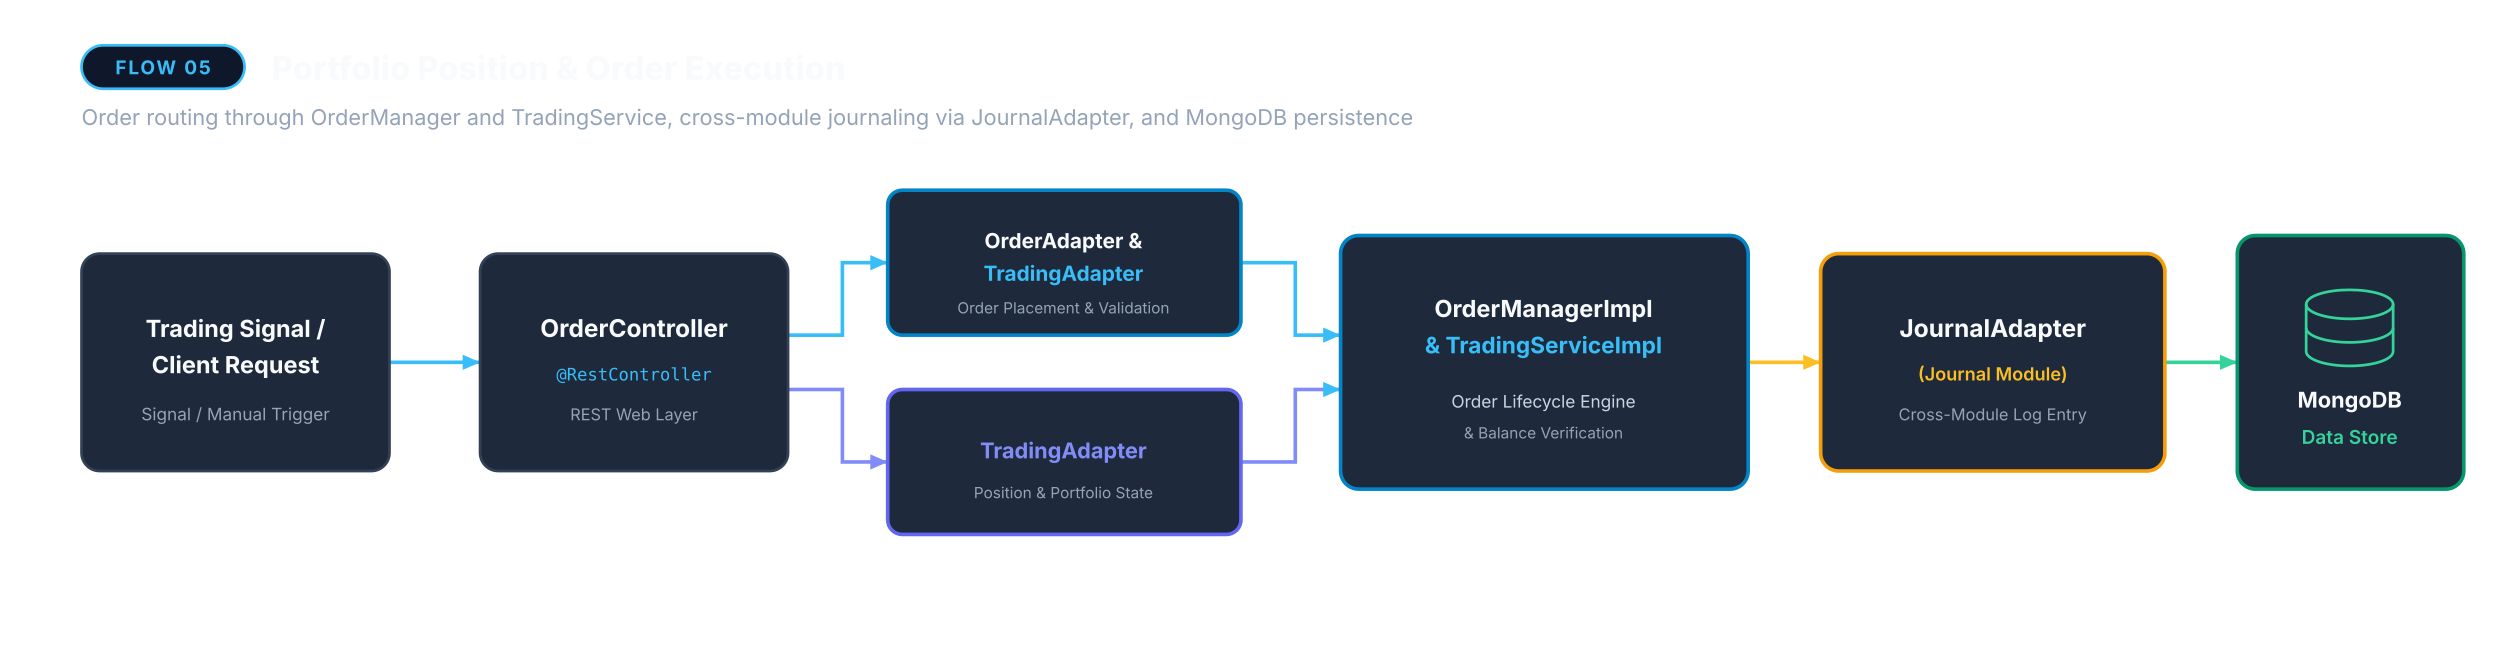
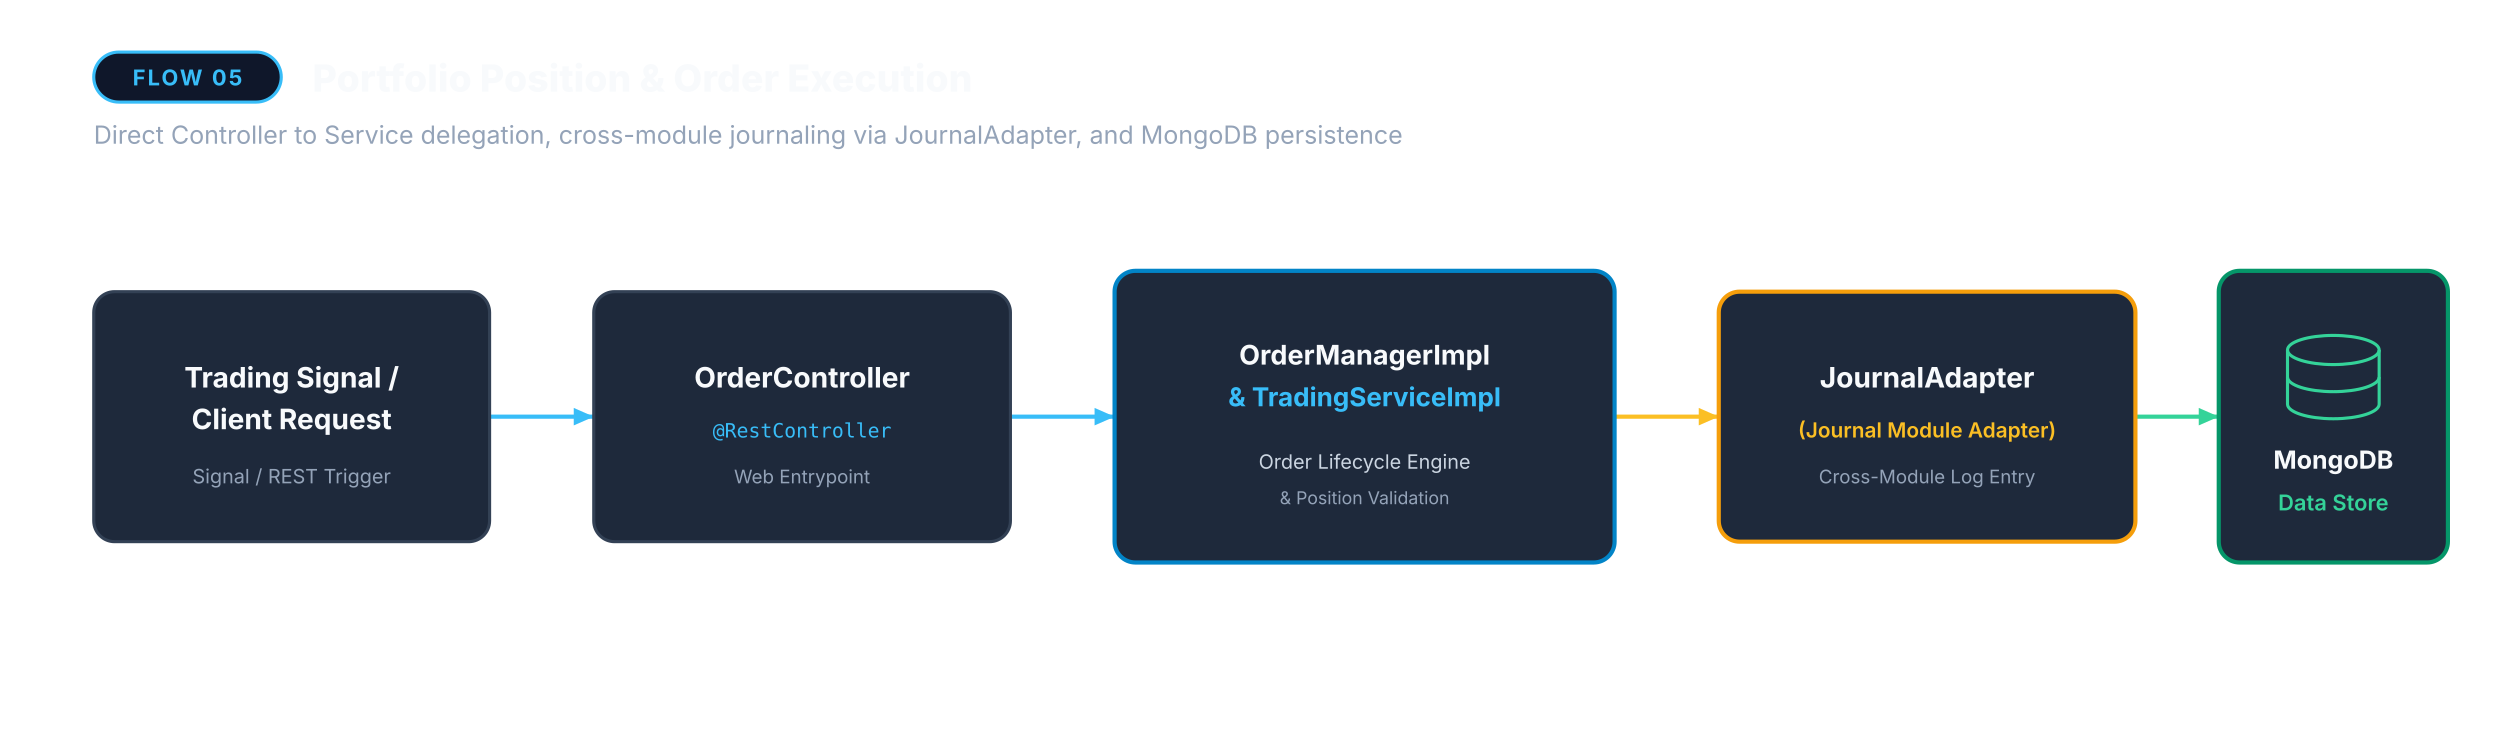
- <svg xmlns="http://www.w3.org/2000/svg" viewBox="0 0 1380 360" width="100%" height="100%">
+ <svg xmlns="http://www.w3.org/2000/svg" viewBox="0 0 1200 360" width="100%" height="100%">
  <defs>
    <marker id="arrow-sky" viewBox="0 0 10 10" refX="8" refY="5" markerWidth="6" markerHeight="6" orient="auto-start-reverse">
      <path d="M 0 1.5 L 8 5 L 0 8.5 z" fill="#38BDF8" />
-     </marker>
-     <marker id="arrow-indigo" viewBox="0 0 10 10" refX="8" refY="5" markerWidth="6" markerHeight="6" orient="auto-start-reverse">
-       <path d="M 0 1.5 L 8 5 L 0 8.5 z" fill="#818CF8" />
    </marker>
    <marker id="arrow-amber" viewBox="0 0 10 10" refX="8" refY="5" markerWidth="6" markerHeight="6" orient="auto-start-reverse">
      <path d="M 0 1.5 L 8 5 L 0 8.5 z" fill="#FBBF24" />
    </marker>
    <marker id="arrow-emerald" viewBox="0 0 10 10" refX="8" refY="5" markerWidth="6" markerHeight="6" orient="auto-start-reverse">
      <path d="M 0 1.5 L 8 5 L 0 8.5 z" fill="#34D399" />
    </marker>
  </defs>
  <g transform="translate(45, 25)">
    <rect x="0" y="0" width="90" height="24" rx="12" fill="#0F172A" stroke="#38BDF8" stroke-width="1.5" />
    <text x="45" y="16" fill="#38BDF8" font-family="system-ui, -apple-system, sans-serif" font-size="10.5" font-weight="700" text-anchor="middle" letter-spacing="1">FLOW 05</text>
    <text x="105" y="19" fill="#F8FAFC" font-family="system-ui, -apple-system, sans-serif" font-size="18" font-weight="800">Portfolio Position &amp; Order Execution</text>
-     <text x="0" y="44" fill="#94A3B8" font-family="system-ui, -apple-system, sans-serif" font-size="12">Order routing through OrderManager and TradingService, cross-module journaling via JournalAdapter, and MongoDB persistence</text>
+     <text x="0" y="44" fill="#94A3B8" font-family="system-ui, -apple-system, sans-serif" font-size="12">Direct Controller to Service delegation, cross-module journaling via JournalAdapter, and MongoDB persistence</text>
  </g>
-   <path d="M 215 200 L 265 200" fill="none" stroke="#38BDF8" stroke-width="2" marker-end="url(#arrow-sky)" />
-   <path d="M 435 185 L 465 185 L 465 145 L 490 145" fill="none" stroke="#38BDF8" stroke-width="2" marker-end="url(#arrow-sky)" />
-   <path d="M 435 215 L 465 215 L 465 255 L 490 255" fill="none" stroke="#818CF8" stroke-width="2" marker-end="url(#arrow-indigo)" />
-   <path d="M 685 145 L 715 145 L 715 185 L 740 185" fill="none" stroke="#38BDF8" stroke-width="2" marker-end="url(#arrow-sky)" />
-   <path d="M 685 255 L 715 255 L 715 215 L 740 215" fill="none" stroke="#818CF8" stroke-width="2" marker-end="url(#arrow-sky)" />
-   <path d="M 965 200 L 1005 200" fill="none" stroke="#FBBF24" stroke-width="2" marker-end="url(#arrow-amber)" />
-   <path d="M 1195 200 L 1235 200" fill="none" stroke="#34D399" stroke-width="2" marker-end="url(#arrow-emerald)" />
+   <path d="M 235 200 L 285 200" fill="none" stroke="#38BDF8" stroke-width="2" marker-end="url(#arrow-sky)" />
+   <path d="M 485 200 L 535 200" fill="none" stroke="#38BDF8" stroke-width="2" marker-end="url(#arrow-sky)" />
+   <path d="M 775 200 L 825 200" fill="none" stroke="#FBBF24" stroke-width="2" marker-end="url(#arrow-amber)" />
+   <path d="M 1025 200 L 1065 200" fill="none" stroke="#34D399" stroke-width="2" marker-end="url(#arrow-emerald)" />
  <g transform="translate(45, 140)">
-     <rect x="0" y="0" width="170" height="120" rx="10" fill="#1E293B" stroke="#334155" stroke-width="1.5" />
-     <text x="85" y="46" fill="#F8FAFC" font-family="system-ui, -apple-system, sans-serif" font-size="13" font-weight="700" text-anchor="middle">Trading Signal /</text>
-     <text x="85" y="66" fill="#F8FAFC" font-family="system-ui, -apple-system, sans-serif" font-size="13" font-weight="700" text-anchor="middle">Client Request</text>
-     <text x="85" y="92" fill="#94A3B8" font-family="system-ui, -apple-system, sans-serif" font-size="9.5" text-anchor="middle">Signal / Manual Trigger</text>
+     <rect x="0" y="0" width="190" height="120" rx="10" fill="#1E293B" stroke="#334155" stroke-width="1.5" />
+     <text x="95" y="46" fill="#F8FAFC" font-family="system-ui, -apple-system, sans-serif" font-size="13.5" font-weight="700" text-anchor="middle">Trading Signal /</text>
+     <text x="95" y="66" fill="#F8FAFC" font-family="system-ui, -apple-system, sans-serif" font-size="13.5" font-weight="700" text-anchor="middle">Client Request</text>
+     <text x="95" y="92" fill="#94A3B8" font-family="system-ui, -apple-system, sans-serif" font-size="9.5" text-anchor="middle">Signal / REST Trigger</text>
  </g>
-   <g transform="translate(265, 140)">
-     <rect x="0" y="0" width="170" height="120" rx="10" fill="#1E293B" stroke="#334155" stroke-width="1.5" />
-     <text x="85" y="46" fill="#F8FAFC" font-family="system-ui, -apple-system, sans-serif" font-size="13.5" font-weight="700" text-anchor="middle">OrderController</text>
-     <text x="85" y="70" fill="#38BDF8" font-family="monospace" font-size="9.5" text-anchor="middle">@RestController</text>
-     <text x="85" y="92" fill="#94A3B8" font-family="system-ui, -apple-system, sans-serif" font-size="9" text-anchor="middle">REST Web Layer</text>
+   <g transform="translate(285, 140)">
+     <rect x="0" y="0" width="200" height="120" rx="10" fill="#1E293B" stroke="#334155" stroke-width="1.5" />
+     <text x="100" y="46" fill="#F8FAFC" font-family="system-ui, -apple-system, sans-serif" font-size="13.5" font-weight="700" text-anchor="middle">OrderController</text>
+     <text x="100" y="70" fill="#38BDF8" font-family="monospace" font-size="9.5" text-anchor="middle">@RestController</text>
+     <text x="100" y="92" fill="#94A3B8" font-family="system-ui, -apple-system, sans-serif" font-size="9" text-anchor="middle">Web Entrypoint</text>
  </g>
-   <g transform="translate(490, 105)">
-     <rect x="0" y="0" width="195" height="80" rx="8" fill="#1E293B" stroke="#0284C7" stroke-width="2" />
-     <text x="97" y="32" fill="#F8FAFC" font-family="system-ui, -apple-system, sans-serif" font-size="11.5" font-weight="700" text-anchor="middle">OrderAdapter &amp;</text>
-     <text x="97" y="50" fill="#38BDF8" font-family="system-ui, -apple-system, sans-serif" font-size="11.5" font-weight="700" text-anchor="middle">TradingAdapter</text>
-     <text x="97" y="68" fill="#94A3B8" font-family="system-ui, -apple-system, sans-serif" font-size="8.5" text-anchor="middle">Order Placement &amp; Validation</text>
+   <g transform="translate(535, 130)">
+     <rect x="0" y="0" width="240" height="140" rx="10" fill="#1E293B" stroke="#0284C7" stroke-width="2" />
+     <text x="120" y="45" fill="#F8FAFC" font-family="system-ui, -apple-system, sans-serif" font-size="13" font-weight="700" text-anchor="middle">OrderManagerImpl</text>
+     <text x="120" y="65" fill="#38BDF8" font-family="system-ui, -apple-system, sans-serif" font-size="12.5" font-weight="700" text-anchor="middle">&amp; TradingServiceImpl</text>
+     <text x="120" y="95" fill="#CBD5E1" font-family="system-ui, -apple-system, sans-serif" font-size="9.5" text-anchor="middle">Order Lifecycle Engine</text>
+     <text x="120" y="112" fill="#94A3B8" font-family="system-ui, -apple-system, sans-serif" font-size="8.5" text-anchor="middle">&amp; Position Validation</text>
  </g>
-   <g transform="translate(490, 215)">
-     <rect x="0" y="0" width="195" height="80" rx="8" fill="#1E293B" stroke="#6366F1" stroke-width="2" />
-     <text x="97" y="38" fill="#818CF8" font-family="system-ui, -apple-system, sans-serif" font-size="12" font-weight="700" text-anchor="middle">TradingAdapter</text>
-     <text x="97" y="60" fill="#94A3B8" font-family="system-ui, -apple-system, sans-serif" font-size="8.5" text-anchor="middle">Position &amp; Portfolio State</text>
+   <g transform="translate(825, 140)">
+     <rect x="0" y="0" width="200" height="120" rx="10" fill="#1E293B" stroke="#F59E0B" stroke-width="2" />
+     <text x="100" y="46" fill="#F8FAFC" font-family="system-ui, -apple-system, sans-serif" font-size="13.5" font-weight="700" text-anchor="middle">JournalAdapter</text>
+     <text x="100" y="70" fill="#FBBF24" font-family="system-ui, -apple-system, sans-serif" font-size="10" font-weight="600" text-anchor="middle">(Journal Module Adapter)</text>
+     <text x="100" y="92" fill="#94A3B8" font-family="system-ui, -apple-system, sans-serif" font-size="9" text-anchor="middle">Cross-Module Log Entry</text>
  </g>
-   <g transform="translate(740, 130)">
-     <rect x="0" y="0" width="225" height="140" rx="10" fill="#1E293B" stroke="#0284C7" stroke-width="2" />
-     <text x="112" y="45" fill="#F8FAFC" font-family="system-ui, -apple-system, sans-serif" font-size="13" font-weight="700" text-anchor="middle">OrderManagerImpl</text>
-     <text x="112" y="65" fill="#38BDF8" font-family="system-ui, -apple-system, sans-serif" font-size="12.5" font-weight="700" text-anchor="middle">&amp; TradingServiceImpl</text>
-     <text x="112" y="95" fill="#CBD5E1" font-family="system-ui, -apple-system, sans-serif" font-size="9.5" text-anchor="middle">Order Lifecycle Engine</text>
-     <text x="112" y="112" fill="#94A3B8" font-family="system-ui, -apple-system, sans-serif" font-size="8.5" text-anchor="middle">&amp; Balance Verification</text>
-   </g>
-   <g transform="translate(1005, 140)">
-     <rect x="0" y="0" width="190" height="120" rx="10" fill="#1E293B" stroke="#F59E0B" stroke-width="2" />
-     <text x="95" y="46" fill="#F8FAFC" font-family="system-ui, -apple-system, sans-serif" font-size="13.5" font-weight="700" text-anchor="middle">JournalAdapter</text>
-     <text x="95" y="70" fill="#FBBF24" font-family="system-ui, -apple-system, sans-serif" font-size="10" font-weight="600" text-anchor="middle">(Journal Module)</text>
-     <text x="95" y="92" fill="#94A3B8" font-family="system-ui, -apple-system, sans-serif" font-size="9" text-anchor="middle">Cross-Module Log Entry</text>
-   </g>
-   <g transform="translate(1235, 130)">
-     <rect x="0" y="0" width="125" height="140" rx="10" fill="#1E293B" stroke="#059669" stroke-width="2" />
-     <ellipse cx="62" cy="38" rx="24" ry="8" fill="none" stroke="#34D399" stroke-width="1.5" />
-     <path d="M 38 38 L 38 64 A 24 8 0 0 0 86 64 L 86 38" fill="none" stroke="#34D399" stroke-width="1.5" />
-     <path d="M 38 51 A 24 8 0 0 0 86 51" fill="none" stroke="#34D399" stroke-width="1.5" />
-     <text x="62" y="95" fill="#F8FAFC" font-family="system-ui, -apple-system, sans-serif" font-size="12" font-weight="700" text-anchor="middle">MongoDB</text>
-     <text x="62" y="115" fill="#34D399" font-family="system-ui, -apple-system, sans-serif" font-size="10.5" font-weight="600" text-anchor="middle">Data Store</text>
+   <g transform="translate(1065, 130)">
+     <rect x="0" y="0" width="110" height="140" rx="10" fill="#1E293B" stroke="#059669" stroke-width="2" />
+     <ellipse cx="55" cy="38" rx="22" ry="7" fill="none" stroke="#34D399" stroke-width="1.5" />
+     <path d="M 33 38 L 33 64 A 22 7 0 0 0 77 64 L 77 38" fill="none" stroke="#34D399" stroke-width="1.5" />
+     <path d="M 33 51 A 22 7 0 0 0 77 51" fill="none" stroke="#34D399" stroke-width="1.5" />
+     <text x="55" y="95" fill="#F8FAFC" font-family="system-ui, -apple-system, sans-serif" font-size="12" font-weight="700" text-anchor="middle">MongoDB</text>
+     <text x="55" y="115" fill="#34D399" font-family="system-ui, -apple-system, sans-serif" font-size="10.5" font-weight="600" text-anchor="middle">Data Store</text>
  </g>
</svg>
